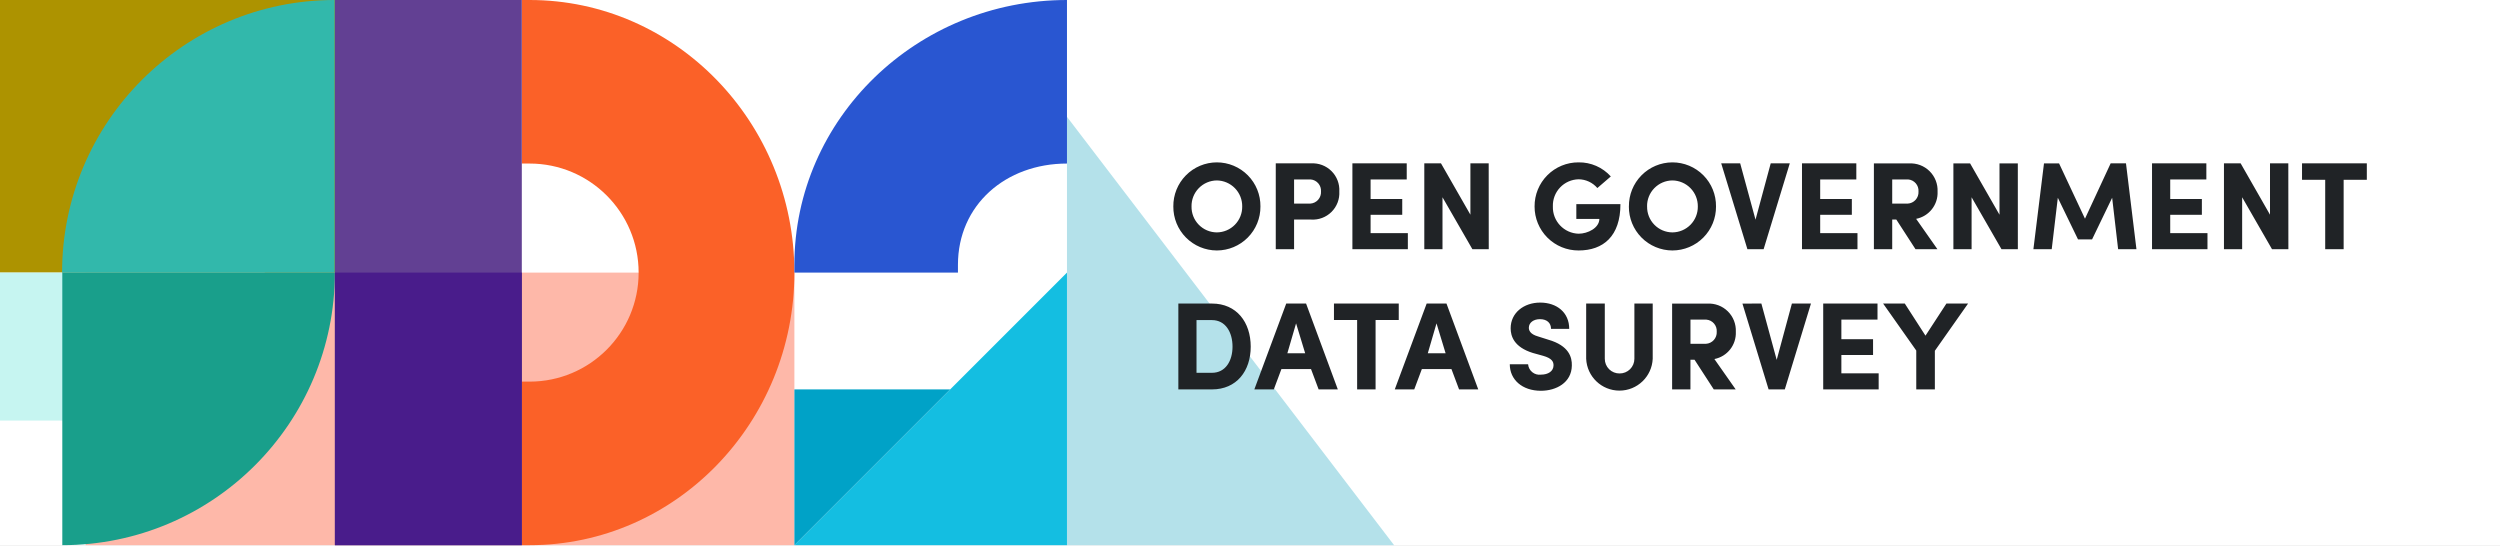
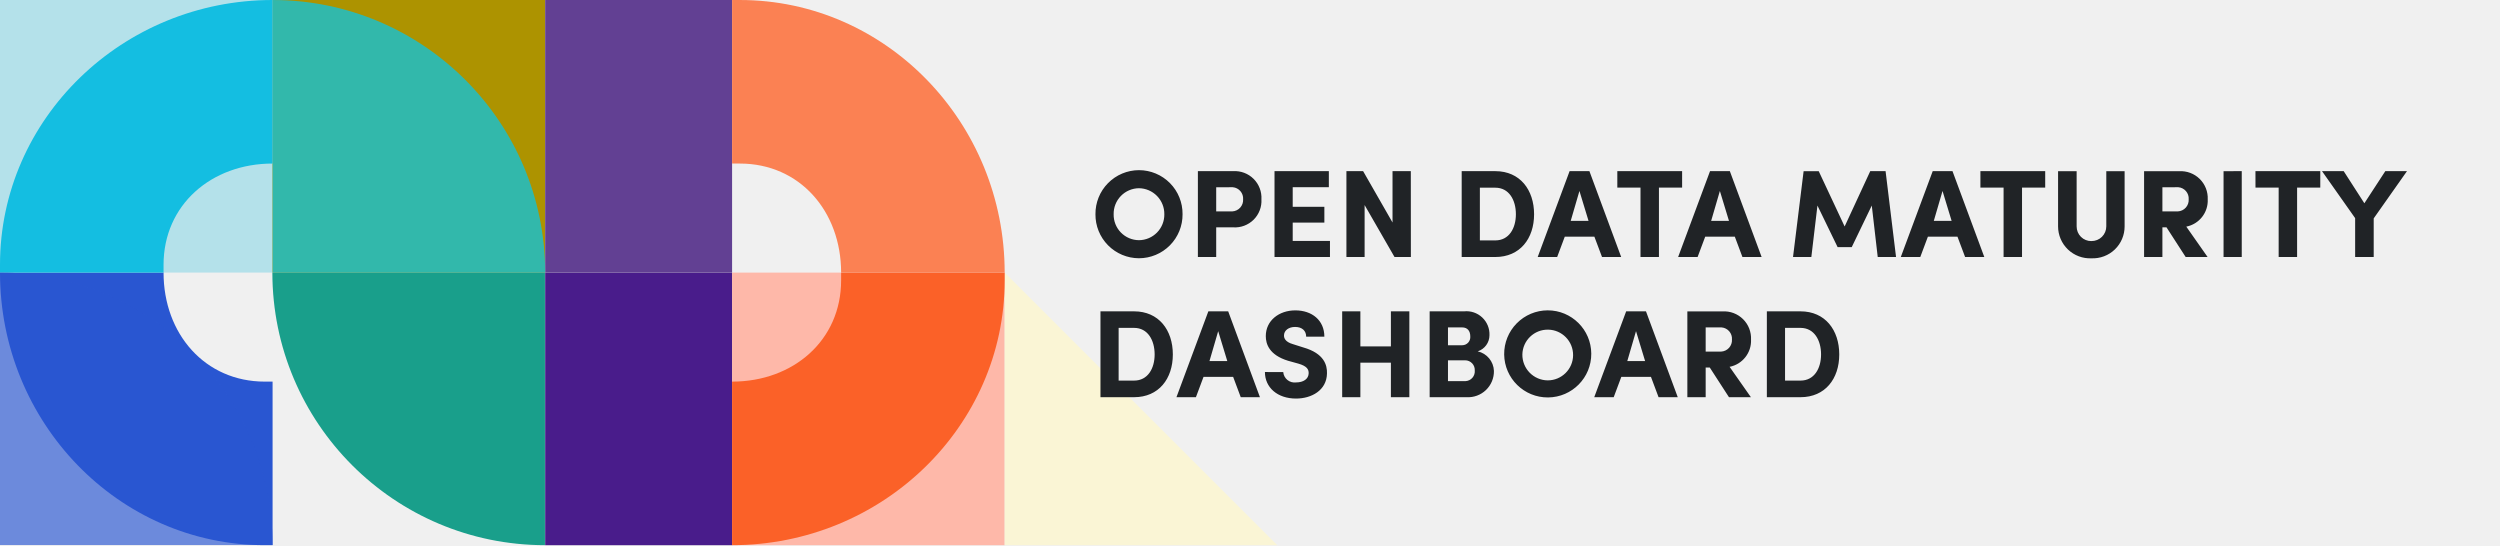
<svg xmlns="http://www.w3.org/2000/svg" viewBox="0 0 321 70">
  <defs>
    <style>
      .cls-1 {
-         clip-path: url(#clip-logo);
+         clip-path: url(#clip-logo-paths);
      }

      .cls-2 {
-         fill: #feb8a9;
+         fill: #b4e1ea;
      }

-       .cls-3 {
+       .cls-15, .cls-3 {
+         fill: #2956d1;
+       }
+ 
+       .cls-4 {
        fill: #ad9300;
      }

-       .cls-4 {
-         fill: #c6f5f1;
-       }
- 
      .cls-5 {
-         fill: #b4e1ea;
+         fill: #491c8b;
      }

      .cls-6 {
-         fill: #14bee1;
+         fill: #624093;
      }

      .cls-7 {
-         fill: #00a2c7;
+         fill: #199f8b;
      }

      .cls-8 {
        fill: #32b8ab;
      }

      .cls-9 {
-         fill: #199f8b;
+         fill: #feb8a9;
      }

      .cls-10 {
+         fill: #faf5d5;
+       }
+ 
+       .cls-11 {
+         fill: #202326;
+       }
+ 
+       .cls-12 {
+         fill: #14bee1;
+       }
+ 
+       .cls-13 {
        fill: #fb6128;
      }

-       .cls-11 {
-         fill: #2956d1;
-       }
- 
-       .cls-12 {
-         fill: #624093;
-       }
- 
-       .cls-13 {
-         fill: #491c8b;
-       }
- 
      .cls-14 {
-         fill: #202326;
+         fill: #fb8153;
      }

      .cls-15 {
-         fill: #fff;
+         opacity: 0.662;
      }
    </style>
-     <clipPath id="clip-logo">
+     <clipPath id="clip-logo-paths">
      <rect width="321" height="70" />
    </clipPath>
  </defs>
-   <g id="logo" class="cls-1">
-     <rect class="cls-15" width="321" height="70" />
-     <g id="Group_1650" data-name="Group 1650">
-       <g id="Group_1617" data-name="Group 1617">
-         <rect id="Screen_Shot_2018-06-15_at_2.21.08_PM" data-name="Screen Shot 2018-06-15 at 2.21.08 PM" class="cls-2" width="91" height="35" transform="translate(11 35)" />
-         <rect id="Screen_Shot_2018-06-15_at_2.21.08_PM-2" data-name="Screen Shot 2018-06-15 at 2.21.08 PM" class="cls-3" width="45" height="35" />
-         <rect id="Screen_Shot_2018-06-15_at_2.21.08_PM-3" data-name="Screen Shot 2018-06-15 at 2.21.08 PM" class="cls-4" width="34" height="19" transform="translate(0 35)" />
-         <path id="Screen_Shot_2018-06-15_at_2.21.08_PM-4" data-name="Screen Shot 2018-06-15 at 2.21.08 PM" class="cls-5" d="M0,0,42,55H0Z" transform="translate(137 15)" />
-         <path id="Screen_Shot_2018-06-15_at_2.21.08_PM-5" data-name="Screen Shot 2018-06-15 at 2.21.08 PM" class="cls-6" d="M35,0V35H0Z" transform="translate(102 35)" />
-         <path id="Screen_Shot_2018-06-15_at_2.21.08_PM-6" data-name="Screen Shot 2018-06-15 at 2.21.08 PM" class="cls-7" d="M20,0V20H0Z" transform="translate(122 70) rotate(180)" />
-         <path id="Path_126" data-name="Path 126" class="cls-8" d="M55.1,24.4a35.012,35.012,0,0,1-35,35v-35" transform="translate(63.071 59.4) rotate(180)" />
-         <path id="Path_127" data-name="Path 127" class="cls-9" d="M55.129,24.4a35.012,35.012,0,0,1-35,35v-35" transform="translate(-12.129 10.6)" />
-         <path id="Path_128" data-name="Path 128" class="cls-10" d="M1,21.217a14,14,0,0,1,0,28H0v21H1c18.78,0,34-15.75,34-35s-15.22-35-34-35H0v21Z" transform="translate(67 -0.217)" />
-         <path id="Path_129" data-name="Path 129" class="cls-11" d="M92.7,6.836c-19.25,0-35,15.22-35,34v1h21v-1c0-7.683,6.125-13,14-13Z" transform="translate(44.3 -6.836)" />
-         <rect id="Screen_Shot_2018-06-15_at_2.21.08_PM-7" data-name="Screen Shot 2018-06-15 at 2.21.08 PM" class="cls-12" width="24" height="70" transform="translate(43)" />
-         <rect id="Screen_Shot_2018-06-15_at_2.21.08_PM-8" data-name="Screen Shot 2018-06-15 at 2.21.08 PM" class="cls-13" width="24" height="35" transform="translate(43 35)" />
+   <g id="logo-paths" class="cls-1">
+     <g id="Group_2540" data-name="Group 2540">
+       <rect id="Screen_Shot_2018-06-15_at_2.21.08_PM" data-name="Screen Shot 2018-06-15 at 2.21.08 PM" class="cls-2" width="35" height="35" />
+       <path id="Path_599" data-name="Path 599" class="cls-3" d="M92.7,6.836c-19.25,0-35,15.22-35,34v1h21v-1c0-7.683,6.125-13,14-13Z" transform="translate(-6.836 127.699) rotate(-90)" />
+       <rect id="Screen_Shot_2018-06-15_at_2.21.08_PM-2" data-name="Screen Shot 2018-06-15 at 2.21.08 PM" class="cls-4" width="35" height="35" transform="translate(35)" />
+       <rect id="Screen_Shot_2018-06-15_at_2.21.08_PM-3" data-name="Screen Shot 2018-06-15 at 2.21.08 PM" class="cls-5" width="24" height="35" transform="translate(94 70) rotate(180)" />
+       <rect id="Screen_Shot_2018-06-15_at_2.21.08_PM-4" data-name="Screen Shot 2018-06-15 at 2.21.08 PM" class="cls-6" width="24" height="35" transform="translate(94 35) rotate(180)" />
+       <path id="Path_600" data-name="Path 600" class="cls-7" d="M55.129,24.4a35.012,35.012,0,0,1-35,35v-35" transform="translate(94.372 14.871) rotate(90)" />
+       <path id="Path_601" data-name="Path 601" class="cls-8" d="M55.1,24.4a35.012,35.012,0,0,1-35,35v-35" transform="translate(10.6 55.1) rotate(-90)" />
+       <rect id="Screen_Shot_2018-06-15_at_2.21.08_PM-5" data-name="Screen Shot 2018-06-15 at 2.21.08 PM" class="cls-9" width="35" height="35" transform="translate(94 35)" />
+       <path id="Screen_Shot_2018-06-15_at_2.21.08_PM-6" data-name="Screen Shot 2018-06-15 at 2.21.08 PM" class="cls-10" d="M35.43-.433l-35,35h35Z" transform="translate(163.567 34.57) rotate(90)" />
+       <g id="Group_2498" data-name="Group 2498" transform="translate(-2 -5)">
+         <path id="Path_672" data-name="Path 672" class="cls-11" d="M2.992-5.488A3.282,3.282,0,0,1,6.24-8.832,3.3,3.3,0,0,1,9.5-5.488,3.282,3.282,0,0,1,6.24-2.16,3.268,3.268,0,0,1,2.992-5.488Zm-2.336,0A5.6,5.6,0,0,0,6.24.16a5.606,5.606,0,0,0,5.6-5.648,5.6,5.6,0,0,0-5.6-5.664A5.6,5.6,0,0,0,.656-5.488ZM18.288-8.96a1.455,1.455,0,0,1,1.328,1.552,1.466,1.466,0,0,1-1.392,1.552H16.16v-3.1ZM13.808,0H16.16V-3.808h2.176a3.41,3.41,0,0,0,3.632-3.6,3.429,3.429,0,0,0-3.632-3.616H13.808Zm9.84,0h7.12V-2.064H25.984V-4.416h4.064V-6.448H25.984V-8.96h4.64v-2.064H23.648Zm17.5-11.024H38.8v6.592l-3.776-6.592H32.88V0h2.336V-6.672L39.056,0h2.1ZM50.016-8.9H52c1.76,0,2.64,1.584,2.64,3.408,0,1.808-.88,3.36-2.64,3.36H50.016ZM52,0c3.168,0,4.976-2.368,4.976-5.488,0-3.136-1.808-5.536-4.976-5.536H47.68V0Zm9.68-4.64L62.8-8.48l1.168,3.84Zm3.04,2.032L65.7,0H68.16L64.08-11.024H61.536L57.44,0h2.5l.976-2.608Zm2.944-6.3H70.64V0h2.368V-8.912h2.976v-2.112h-8.32ZM79.712-4.64l1.12-3.84L82-4.64Zm3.04,2.032L83.728,0h2.464l-4.08-11.024H79.568L75.472,0h2.5l.976-2.608Zm14.1-1.312-3.328-7.1H91.584L90.224,0h2.352l.784-6.608,2.592,5.344H97.76l2.576-5.344L101.1,0h2.352l-1.344-11.024h-1.968ZM108.3-4.64l1.12-3.84,1.168,3.84Zm3.04,2.032L112.32,0h2.464L110.7-11.024H108.16L104.064,0h2.5l.976-2.608Zm2.944-6.3h2.976V0h2.368V-8.912h2.976v-2.112h-8.32Zm14.256,6.864a1.874,1.874,0,0,1-1.9-1.888v-7.088h-2.384v7.088a4.106,4.106,0,0,0,4.288,4.1,4.089,4.089,0,0,0,4.256-4.1v-7.088h-2.352v7.088A1.883,1.883,0,0,1,128.544-2.048ZM139.7-8.96a1.455,1.455,0,0,1,1.328,1.552,1.466,1.466,0,0,1-1.392,1.552h-1.984v-3.1ZM140.72-3.9a3.409,3.409,0,0,0,2.752-3.5,3.465,3.465,0,0,0-3.664-3.616H135.3V0h2.352V-3.808h.528L140.64,0h2.816Zm4.784-7.12V0h2.336V-11.024Zm4.1,2.112h2.976V0h2.368V-8.912h2.976v-2.112H149.6ZM164.784,0V-4.96l4.272-6.064h-2.784L163.584-6.9l-2.656-4.128h-2.784L162.4-4.992V0ZM3.632,9.1H5.616c1.76,0,2.64,1.584,2.64,3.408,0,1.808-.88,3.36-2.64,3.36H3.632ZM5.616,18c3.168,0,4.976-2.368,4.976-5.488,0-3.136-1.808-5.536-4.976-5.536H1.3V18Zm9.68-4.64,1.12-3.84,1.168,3.84Zm3.04,2.032L19.312,18h2.464L17.7,6.976H15.152L11.056,18h2.5l.976-2.608Zm4.08-.624c0,1.984,1.6,3.408,4,3.408,1.952,0,3.936-1.04,3.968-3.232.032-1.056-.352-2.56-3.024-3.328L26.048,11.2c-1.072-.3-1.184-.832-1.184-1.12,0-.656.608-1.1,1.424-1.1.928,0,1.424.512,1.424,1.248h2.336c0-2.112-1.6-3.376-3.728-3.376-2.112,0-3.792,1.328-3.792,3.3,0,.992.416,2.416,2.848,3.168l1.328.368c1.12.32,1.344.752,1.328,1.248-.016.72-.672,1.168-1.616,1.168a1.463,1.463,0,0,1-1.648-1.328ZM38.592,6.976v4.5h-3.92v-4.5H32.336V18h2.336V13.568h3.92V18H40.96V6.976Zm12.656,3.072a2.961,2.961,0,0,0-3.264-3.072H43.568V18H48.3a3.325,3.325,0,0,0,3.52-3.376,2.677,2.677,0,0,0-2.08-2.512A2.176,2.176,0,0,0,51.248,10.048Zm-5.328,1.28V9.04h1.824c.688,0,1.04.464,1.04,1.152a1.041,1.041,0,0,1-1.024,1.136Zm2.208,1.936a1.237,1.237,0,0,1,1.232,1.312,1.252,1.252,0,0,1-1.184,1.36H45.92V13.264Zm7.344-.752A3.257,3.257,0,1,1,58.72,15.84,3.282,3.282,0,0,1,55.472,12.512Zm-2.336,0A5.592,5.592,0,1,0,58.72,6.848,5.6,5.6,0,0,0,53.136,12.512Zm15.808.848,1.12-3.84,1.168,3.84Zm3.04,2.032L72.96,18h2.464L71.344,6.976H68.8L64.7,18h2.5l.976-2.608ZM81.056,9.04a1.455,1.455,0,0,1,1.328,1.552,1.466,1.466,0,0,1-1.392,1.552H79.008V9.04ZM82.08,14.1a3.409,3.409,0,0,0,2.752-3.5,3.465,3.465,0,0,0-3.664-3.616H76.656V18h2.352V14.192h.528L82,18h2.816ZM89.2,9.1h1.984c1.76,0,2.64,1.584,2.64,3.408,0,1.808-.88,3.36-2.64,3.36H89.2ZM91.184,18c3.168,0,4.976-2.368,4.976-5.488,0-3.136-1.808-5.536-4.976-5.536h-4.32V18Z" transform="translate(142 38)" />
      </g>
-     </g>
-     <g id="Group_2012" data-name="Group 2012" transform="translate(3 -9)">
-       <path id="Path_584" data-name="Path 584" class="cls-14" d="M2.992-5.488A3.282,3.282,0,0,1,6.24-8.832,3.3,3.3,0,0,1,9.5-5.488,3.282,3.282,0,0,1,6.24-2.16,3.268,3.268,0,0,1,2.992-5.488Zm-2.336,0A5.6,5.6,0,0,0,6.24.16a5.606,5.606,0,0,0,5.6-5.648,5.6,5.6,0,0,0-5.6-5.664A5.6,5.6,0,0,0,.656-5.488ZM18.288-8.96a1.455,1.455,0,0,1,1.328,1.552,1.466,1.466,0,0,1-1.392,1.552H16.16v-3.1ZM13.808,0H16.16V-3.808h2.176a3.41,3.41,0,0,0,3.632-3.6,3.429,3.429,0,0,0-3.632-3.616H13.808Zm9.84,0h7.12V-2.064H25.984V-4.416h4.064V-6.448H25.984V-8.96h4.64v-2.064H23.648Zm17.5-11.024H38.8v6.592l-3.776-6.592H32.88V0h2.336V-6.672L39.056,0h2.1Zm15.68,1.68a5.454,5.454,0,0,0-4.144-1.808A5.62,5.62,0,0,0,47.04-5.488,5.627,5.627,0,0,0,52.688.16c3.168,0,5.376-1.824,5.376-5.952H52.4v1.9h2.96c-.016,1.168-1.488,1.9-2.672,1.9a3.4,3.4,0,0,1-3.3-3.5,3.377,3.377,0,0,1,3.3-3.488A3.206,3.206,0,0,1,55.1-7.856Zm4.656,3.856a3.282,3.282,0,0,1,3.248-3.344A3.3,3.3,0,0,1,68-5.488,3.282,3.282,0,0,1,64.736-2.16,3.268,3.268,0,0,1,61.488-5.488Zm-2.336,0A5.6,5.6,0,0,0,64.736.16a5.606,5.606,0,0,0,5.6-5.648,5.6,5.6,0,0,0-5.6-5.664A5.6,5.6,0,0,0,59.152-5.488Zm11.856-5.536L74.368,0h2.08l3.36-11.024H77.36L75.408-3.792,73.44-11.024ZM81.376,0H88.5V-2.064H83.712V-4.416h4.064V-6.448H83.712V-8.96h4.64v-2.064H81.376ZM95.008-8.96a1.455,1.455,0,0,1,1.328,1.552,1.466,1.466,0,0,1-1.392,1.552H92.96v-3.1ZM96.032-3.9a3.409,3.409,0,0,0,2.752-3.5,3.465,3.465,0,0,0-3.664-3.616H90.608V0H92.96V-3.808h.528L95.952,0h2.816Zm13.056-7.12h-2.352v6.592l-3.776-6.592h-2.144V0h2.336V-6.672L106.992,0h2.1Zm8.624,7.1-3.328-7.1h-1.936L111.088,0h2.352l.784-6.608,2.592,5.344h1.808L121.2-6.608,121.968,0h2.352l-1.344-11.024h-1.968ZM126.32,0h7.12V-2.064h-4.784V-4.416h4.064V-6.448h-4.064V-8.96h4.64v-2.064H126.32Zm17.5-11.024h-2.352v6.592L137.7-11.024h-2.144V0h2.336V-6.672L141.728,0h2.1Zm1.76,2.112h2.976V0h2.368V-8.912H153.9v-2.112h-8.32ZM3.632,9.1H5.616c1.76,0,2.64,1.584,2.64,3.408,0,1.808-.88,3.36-2.64,3.36H3.632ZM5.616,18c3.168,0,4.976-2.368,4.976-5.488,0-3.136-1.808-5.536-4.976-5.536H1.3V18Zm9.68-4.64,1.12-3.84,1.168,3.84Zm3.04,2.032L19.312,18h2.464L17.7,6.976H15.152L11.056,18h2.5l.976-2.608Zm2.944-6.3h2.976V18h2.368V9.088H29.6V6.976H21.28ZM33.328,13.36l1.12-3.84,1.168,3.84Zm3.04,2.032L37.344,18h2.464L35.728,6.976H33.184L29.088,18h2.5l.976-2.608Zm7.488-.624c0,1.984,1.6,3.408,4,3.408,1.952,0,3.936-1.04,3.968-3.232.032-1.056-.352-2.56-3.024-3.328L47.488,11.2c-1.072-.3-1.184-.832-1.184-1.12,0-.656.608-1.1,1.424-1.1.928,0,1.424.512,1.424,1.248h2.336c0-2.112-1.6-3.376-3.728-3.376-2.112,0-3.792,1.328-3.792,3.3,0,.992.416,2.416,2.848,3.168l1.328.368c1.12.32,1.344.752,1.328,1.248-.016.72-.672,1.168-1.616,1.168a1.463,1.463,0,0,1-1.648-1.328Zm14.1,1.184a1.874,1.874,0,0,1-1.9-1.888V6.976H53.664v7.088a4.276,4.276,0,0,0,8.544,0V6.976H59.856v7.088A1.883,1.883,0,0,1,57.952,15.952ZM69.1,9.04a1.455,1.455,0,0,1,1.328,1.552,1.466,1.466,0,0,1-1.392,1.552H67.056V9.04ZM70.128,14.1a3.409,3.409,0,0,0,2.752-3.5,3.465,3.465,0,0,0-3.664-3.616H64.7V18h2.352V14.192h.528L70.048,18h2.816Zm3.6-7.12L77.088,18h2.08l3.36-11.024H80.08l-1.952,7.232L76.16,6.976ZM84.1,18h7.12V15.936H86.432V13.584H90.5V11.552H86.432V9.04h4.64V6.976H84.1Zm14.336,0V13.04L102.7,6.976H99.92L97.232,11.1,94.576,6.976H91.792l4.256,6.032V18Z" transform="translate(147 41)" />
+       <path id="Path_603" data-name="Path 603" class="cls-12" d="M92.7,6.836c-19.25,0-35,15.22-35,34v1h21v-1c0-7.683,6.125-13,14-13Z" transform="translate(-57.7 -6.836)" />
+       <path id="Path_663" data-name="Path 663" class="cls-13" d="M92.7,6.836c-19.25,0-35,15.22-35,34v1h21v-1c0-7.683,6.125-13,14-13Z" transform="translate(186.7 76.836) rotate(180)" />
+       <path id="Path_662" data-name="Path 662" class="cls-14" d="M92.7,6.836c-19.25,0-35,15.22-35,34v1h21v-1c0-7.683,6.125-13,14-13Z" transform="translate(135.836 -57.699) rotate(90)" />
+       <path id="Path_664" data-name="Path 664" class="cls-15" d="M55.129,24.4a35.012,35.012,0,0,1-35,35v-35" transform="translate(-24.401 90.129) rotate(-90)" />
    </g>
  </g>
</svg>
